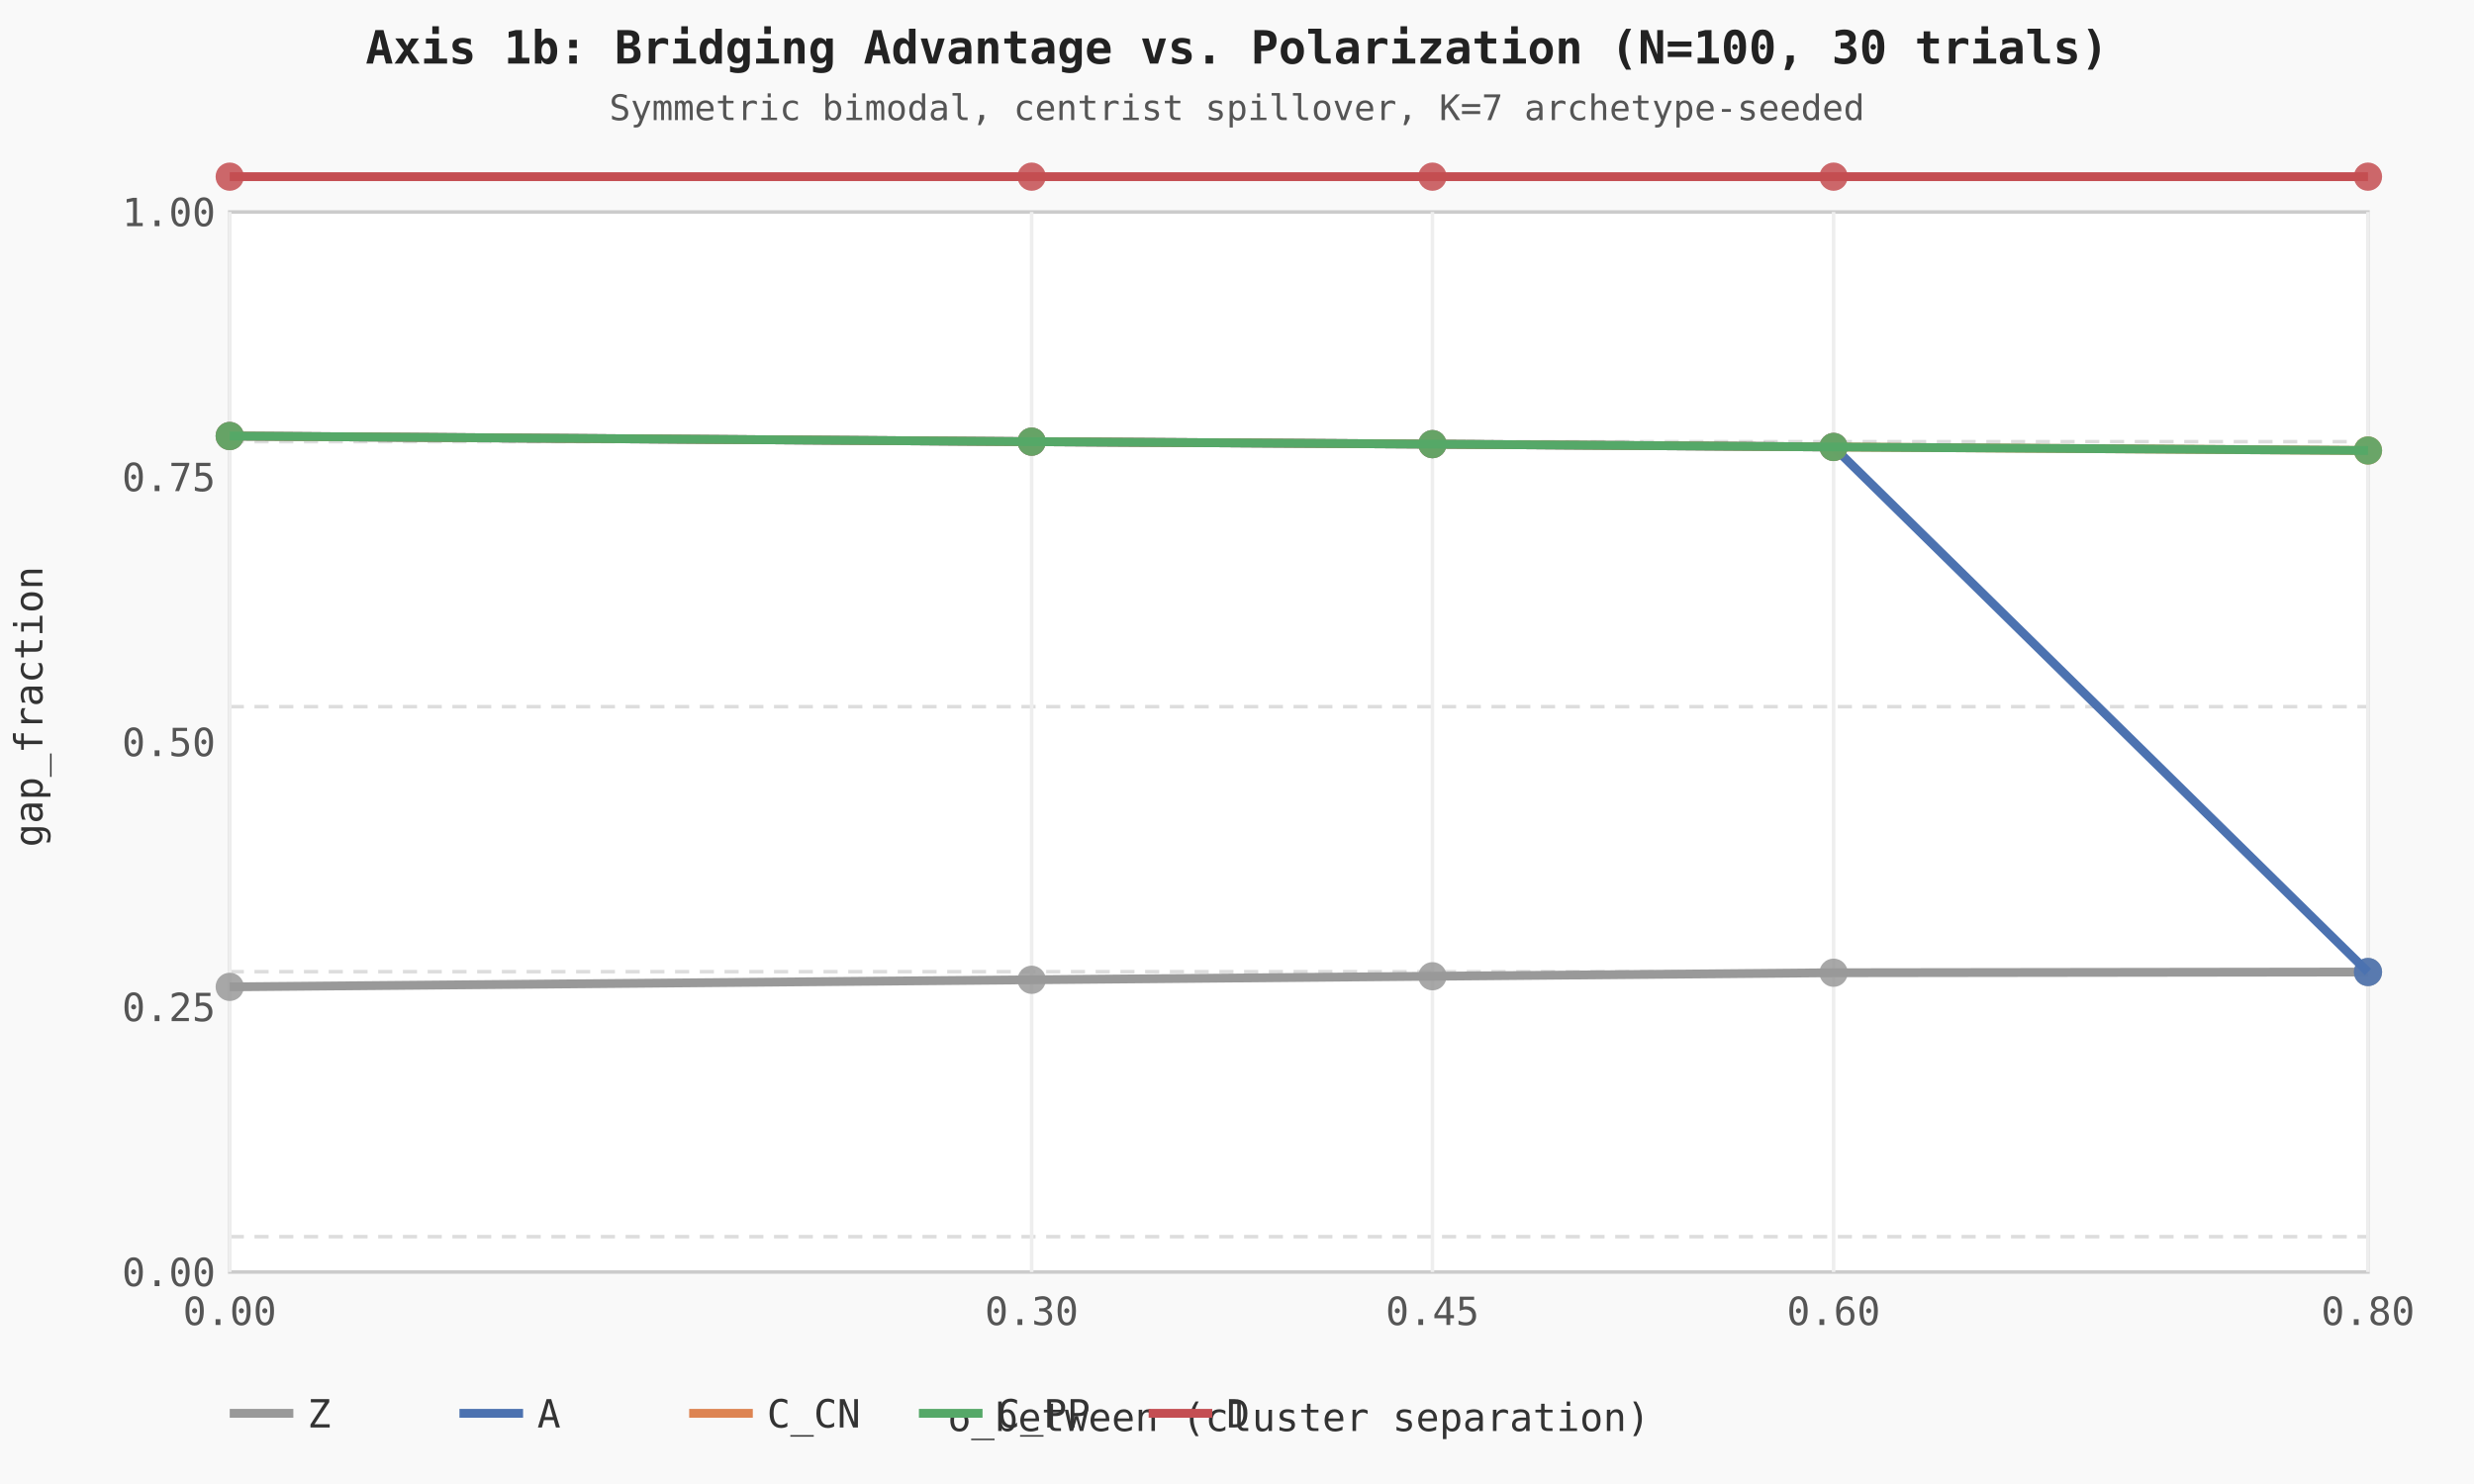
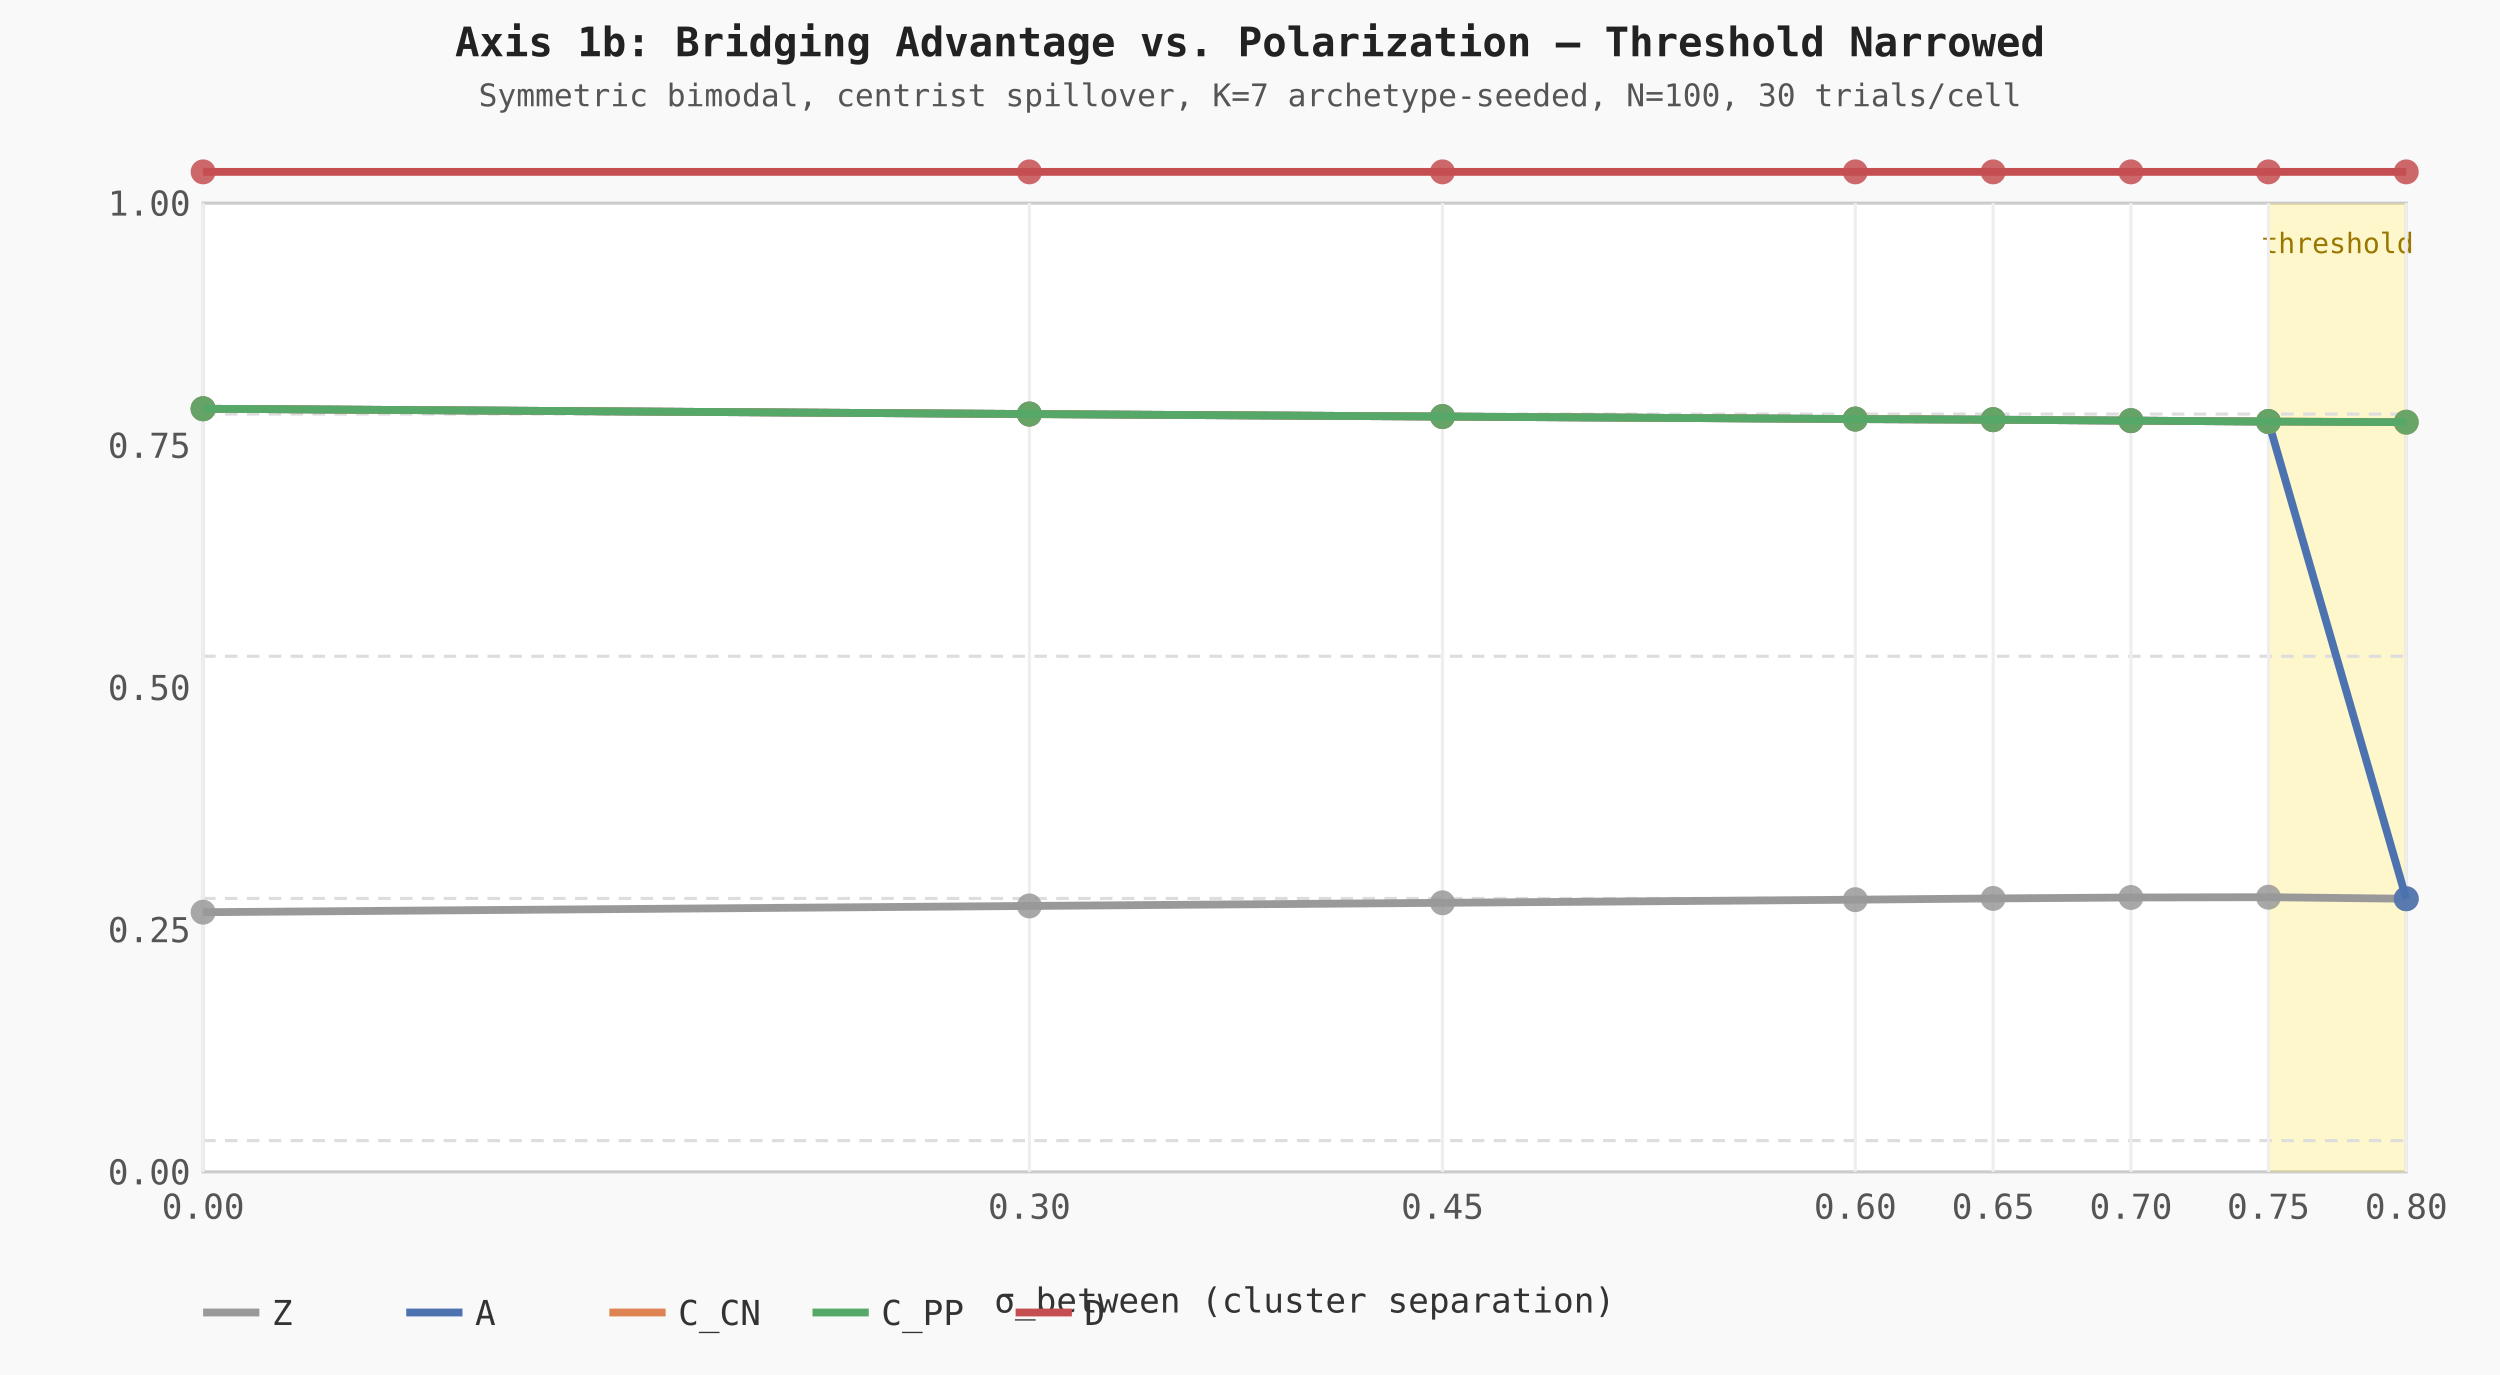
- <svg xmlns="http://www.w3.org/2000/svg" width="700" height="420" font-family="monospace" font-size="11">
-   <rect width="700" height="420" fill="#f9f9f9" />
-   <text x="350" y="18" text-anchor="middle" font-size="13" font-weight="bold" fill="#222">Axis 1b: Bridging Advantage vs. Polarization (N=100, 30 trials)</text>
-   <text x="350" y="34" text-anchor="middle" font-size="10" fill="#555">Symmetric bimodal, centrist spillover, K=7 archetype-seeded</text>
-   <rect x="65" y="60" width="605" height="300" fill="white" stroke="#ccc" stroke-width="1" />
-   <text x="367.5" y="405" text-anchor="middle" fill="#333">σ_between (cluster separation)</text>
-   <text x="12" y="200.0" text-anchor="middle" fill="#333" transform="rotate(-90,12,200.0)">gap_fraction</text>
-   <line x1="65" y1="350.0" x2="670" y2="350.0" stroke="#ddd" stroke-dasharray="4,3" />
-   <text x="61" y="364.0" text-anchor="end" fill="#555">0.00</text>
-   <line x1="65" y1="275.0" x2="670" y2="275.0" stroke="#ddd" stroke-dasharray="4,3" />
-   <text x="61" y="289.0" text-anchor="end" fill="#555">0.25</text>
-   <line x1="65" y1="200.0" x2="670" y2="200.0" stroke="#ddd" stroke-dasharray="4,3" />
-   <text x="61" y="214.0" text-anchor="end" fill="#555">0.50</text>
-   <line x1="65" y1="125.0" x2="670" y2="125.0" stroke="#ddd" stroke-dasharray="4,3" />
-   <text x="61" y="139.0" text-anchor="end" fill="#555">0.75</text>
-   <line x1="65" y1="50.0" x2="670" y2="50.0" stroke="#ddd" stroke-dasharray="4,3" />
-   <text x="61" y="64.0" text-anchor="end" fill="#555">1.00</text>
-   <line x1="65.0" y1="60" x2="65.0" y2="360" stroke="#eee" />
-   <text x="65.0" y="375" text-anchor="middle" fill="#555">0.00</text>
-   <line x1="291.9" y1="60" x2="291.9" y2="360" stroke="#eee" />
-   <text x="291.9" y="375" text-anchor="middle" fill="#555">0.30</text>
-   <line x1="405.3" y1="60" x2="405.3" y2="360" stroke="#eee" />
-   <text x="405.3" y="375" text-anchor="middle" fill="#555">0.45</text>
-   <line x1="518.8" y1="60" x2="518.8" y2="360" stroke="#eee" />
-   <text x="518.8" y="375" text-anchor="middle" fill="#555">0.60</text>
-   <line x1="670.0" y1="60" x2="670.0" y2="360" stroke="#eee" />
-   <text x="670.0" y="375" text-anchor="middle" fill="#555">0.80</text>
-   <path d="M 65.0,279.3 L 291.9,277.3 L 405.3,276.3 L 518.8,275.3 L 670.0,275.1" fill="none" stroke="#999" stroke-width="2.5" />
-   <circle cx="65.0" cy="279.3" r="4" fill="#999" fill-opacity="0.85" />
-   <circle cx="291.9" cy="277.3" r="4" fill="#999" fill-opacity="0.85" />
-   <circle cx="405.3" cy="276.3" r="4" fill="#999" fill-opacity="0.85" />
-   <circle cx="518.8" cy="275.3" r="4" fill="#999" fill-opacity="0.85" />
-   <circle cx="670.0" cy="275.1" r="4" fill="#999" fill-opacity="0.85" />
-   <path d="M 65.0,123.4 L 291.9,125.0 L 405.3,125.7 L 518.8,126.5 L 670.0,275.1" fill="none" stroke="#4C72B0" stroke-width="2.5" />
-   <circle cx="65.0" cy="123.4" r="4" fill="#4C72B0" fill-opacity="0.85" />
-   <circle cx="291.9" cy="125.0" r="4" fill="#4C72B0" fill-opacity="0.85" />
-   <circle cx="405.3" cy="125.7" r="4" fill="#4C72B0" fill-opacity="0.85" />
-   <circle cx="518.8" cy="126.5" r="4" fill="#4C72B0" fill-opacity="0.85" />
-   <circle cx="670.0" cy="275.1" r="4" fill="#4C72B0" fill-opacity="0.85" />
-   <path d="M 65.0,123.4 L 291.9,125.0 L 405.3,125.7 L 518.8,126.5 L 670.0,127.5" fill="none" stroke="#DD8452" stroke-width="2.5" />
-   <circle cx="65.0" cy="123.4" r="4" fill="#DD8452" fill-opacity="0.85" />
-   <circle cx="291.9" cy="125.0" r="4" fill="#DD8452" fill-opacity="0.85" />
-   <circle cx="405.3" cy="125.7" r="4" fill="#DD8452" fill-opacity="0.85" />
-   <circle cx="518.8" cy="126.5" r="4" fill="#DD8452" fill-opacity="0.85" />
-   <circle cx="670.0" cy="127.5" r="4" fill="#DD8452" fill-opacity="0.85" />
-   <path d="M 65.0,123.4 L 291.9,125.0 L 405.3,125.7 L 518.8,126.5 L 670.0,127.5" fill="none" stroke="#55A868" stroke-width="2.5" />
-   <circle cx="65.0" cy="123.4" r="4" fill="#55A868" fill-opacity="0.85" />
-   <circle cx="291.9" cy="125.0" r="4" fill="#55A868" fill-opacity="0.85" />
-   <circle cx="405.3" cy="125.7" r="4" fill="#55A868" fill-opacity="0.85" />
-   <circle cx="518.8" cy="126.5" r="4" fill="#55A868" fill-opacity="0.85" />
-   <circle cx="670.0" cy="127.5" r="4" fill="#55A868" fill-opacity="0.85" />
-   <path d="M 65.0,50.0 L 291.9,50.0 L 405.3,50.0 L 518.8,50.0 L 670.0,50.0" fill="none" stroke="#C44E52" stroke-width="2.5" />
-   <circle cx="65.0" cy="50.0" r="4" fill="#C44E52" fill-opacity="0.85" />
-   <circle cx="291.9" cy="50.0" r="4" fill="#C44E52" fill-opacity="0.85" />
-   <circle cx="405.3" cy="50.0" r="4" fill="#C44E52" fill-opacity="0.85" />
-   <circle cx="518.8" cy="50.0" r="4" fill="#C44E52" fill-opacity="0.85" />
-   <circle cx="670.0" cy="50.0" r="4" fill="#C44E52" fill-opacity="0.85" />
-   <line x1="65" y1="400" x2="83" y2="400" stroke="#999" stroke-width="2.5" />
-   <text x="87" y="404" fill="#333">Z</text>
-   <line x1="130" y1="400" x2="148" y2="400" stroke="#4C72B0" stroke-width="2.5" />
-   <text x="152" y="404" fill="#333">A</text>
-   <line x1="195" y1="400" x2="213" y2="400" stroke="#DD8452" stroke-width="2.5" />
-   <text x="217" y="404" fill="#333">C_CN</text>
-   <line x1="260" y1="400" x2="278" y2="400" stroke="#55A868" stroke-width="2.5" />
-   <text x="282" y="404" fill="#333">C_PP</text>
-   <line x1="325" y1="400" x2="343" y2="400" stroke="#C44E52" stroke-width="2.5" />
-   <text x="347" y="404" fill="#333">D</text>
+ <svg xmlns="http://www.w3.org/2000/svg" width="800" height="440" font-family="monospace" font-size="11">
+   <rect width="800" height="440" fill="#f9f9f9" />
+   <text x="400" y="18" text-anchor="middle" font-size="13" font-weight="bold" fill="#222">Axis 1b: Bridging Advantage vs. Polarization — Threshold Narrowed</text>
+   <text x="400" y="34" text-anchor="middle" font-size="10" fill="#555">Symmetric bimodal, centrist spillover, K=7 archetype-seeded, N=100, 30 trials/cell</text>
+   <rect x="65" y="65" width="705" height="310" fill="white" stroke="#ccc" stroke-width="1" />
+   <rect x="725.9" y="65" width="44.1" height="310" fill="#ffd70033" />
+   <text x="748.0" y="81" text-anchor="middle" fill="#997700" font-size="9">threshold</text>
+   <text x="417.5" y="420" text-anchor="middle" fill="#333">σ_between (cluster separation)</text>
+   <line x1="65" y1="365.0" x2="770" y2="365.0" stroke="#ddd" stroke-dasharray="4,3" />
+   <text x="61" y="379.0" text-anchor="end" fill="#555">0.00</text>
+   <line x1="65" y1="287.5" x2="770" y2="287.5" stroke="#ddd" stroke-dasharray="4,3" />
+   <text x="61" y="301.5" text-anchor="end" fill="#555">0.25</text>
+   <line x1="65" y1="210.0" x2="770" y2="210.0" stroke="#ddd" stroke-dasharray="4,3" />
+   <text x="61" y="224.0" text-anchor="end" fill="#555">0.50</text>
+   <line x1="65" y1="132.5" x2="770" y2="132.5" stroke="#ddd" stroke-dasharray="4,3" />
+   <text x="61" y="146.5" text-anchor="end" fill="#555">0.75</text>
+   <line x1="65" y1="55.0" x2="770" y2="55.0" stroke="#ddd" stroke-dasharray="4,3" />
+   <text x="61" y="69.0" text-anchor="end" fill="#555">1.00</text>
+   <line x1="65.0" y1="65" x2="65.0" y2="375" stroke="#eee" />
+   <text x="65.0" y="390" text-anchor="middle" fill="#555">0.00</text>
+   <line x1="329.4" y1="65" x2="329.4" y2="375" stroke="#eee" />
+   <text x="329.4" y="390" text-anchor="middle" fill="#555">0.30</text>
+   <line x1="461.6" y1="65" x2="461.6" y2="375" stroke="#eee" />
+   <text x="461.6" y="390" text-anchor="middle" fill="#555">0.45</text>
+   <line x1="593.7" y1="65" x2="593.7" y2="375" stroke="#eee" />
+   <text x="593.7" y="390" text-anchor="middle" fill="#555">0.60</text>
+   <line x1="637.8" y1="65" x2="637.8" y2="375" stroke="#eee" />
+   <text x="637.8" y="390" text-anchor="middle" fill="#555">0.65</text>
+   <line x1="681.9" y1="65" x2="681.9" y2="375" stroke="#eee" />
+   <text x="681.9" y="390" text-anchor="middle" fill="#555">0.70</text>
+   <line x1="725.9" y1="65" x2="725.9" y2="375" stroke="#eee" />
+   <text x="725.9" y="390" text-anchor="middle" fill="#555">0.75</text>
+   <line x1="770.0" y1="65" x2="770.0" y2="375" stroke="#eee" />
+   <text x="770.0" y="390" text-anchor="middle" fill="#555">0.80</text>
+   <path d="M 65.0,291.9 L 329.4,289.9 L 461.6,288.9 L 593.7,287.9 L 637.8,287.5 L 681.9,287.2 L 725.9,287.1 L 770.0,287.6" fill="none" stroke="#999" stroke-width="2.5" />
+   <circle cx="65.0" cy="291.9" r="4" fill="#999" fill-opacity="0.85" />
+   <circle cx="329.4" cy="289.9" r="4" fill="#999" fill-opacity="0.85" />
+   <circle cx="461.6" cy="288.9" r="4" fill="#999" fill-opacity="0.85" />
+   <circle cx="593.7" cy="287.9" r="4" fill="#999" fill-opacity="0.85" />
+   <circle cx="637.8" cy="287.5" r="4" fill="#999" fill-opacity="0.85" />
+   <circle cx="681.9" cy="287.2" r="4" fill="#999" fill-opacity="0.85" />
+   <circle cx="725.9" cy="287.1" r="4" fill="#999" fill-opacity="0.85" />
+   <circle cx="770.0" cy="287.6" r="4" fill="#999" fill-opacity="0.85" />
+   <path d="M 65.0,130.8 L 329.4,132.5 L 461.6,133.3 L 593.7,134.1 L 637.8,134.3 L 681.9,134.6 L 725.9,134.9 L 770.0,287.6" fill="none" stroke="#4C72B0" stroke-width="2.5" />
+   <circle cx="65.0" cy="130.8" r="4" fill="#4C72B0" fill-opacity="0.85" />
+   <circle cx="329.4" cy="132.5" r="4" fill="#4C72B0" fill-opacity="0.85" />
+   <circle cx="461.6" cy="133.3" r="4" fill="#4C72B0" fill-opacity="0.85" />
+   <circle cx="593.7" cy="134.1" r="4" fill="#4C72B0" fill-opacity="0.85" />
+   <circle cx="637.8" cy="134.3" r="4" fill="#4C72B0" fill-opacity="0.85" />
+   <circle cx="681.9" cy="134.6" r="4" fill="#4C72B0" fill-opacity="0.85" />
+   <circle cx="725.9" cy="134.9" r="4" fill="#4C72B0" fill-opacity="0.85" />
+   <circle cx="770.0" cy="287.6" r="4" fill="#4C72B0" fill-opacity="0.85" />
+   <path d="M 65.0,130.8 L 329.4,132.5 L 461.6,133.3 L 593.7,134.1 L 637.8,134.3 L 681.9,134.6 L 725.9,134.9 L 770.0,135.1" fill="none" stroke="#DD8452" stroke-width="2.5" />
+   <circle cx="65.0" cy="130.8" r="4" fill="#DD8452" fill-opacity="0.85" />
+   <circle cx="329.4" cy="132.5" r="4" fill="#DD8452" fill-opacity="0.85" />
+   <circle cx="461.6" cy="133.3" r="4" fill="#DD8452" fill-opacity="0.85" />
+   <circle cx="593.7" cy="134.1" r="4" fill="#DD8452" fill-opacity="0.85" />
+   <circle cx="637.8" cy="134.3" r="4" fill="#DD8452" fill-opacity="0.85" />
+   <circle cx="681.9" cy="134.6" r="4" fill="#DD8452" fill-opacity="0.85" />
+   <circle cx="725.9" cy="134.9" r="4" fill="#DD8452" fill-opacity="0.85" />
+   <circle cx="770.0" cy="135.1" r="4" fill="#DD8452" fill-opacity="0.85" />
+   <path d="M 65.0,130.8 L 329.4,132.5 L 461.6,133.3 L 593.7,134.1 L 637.8,134.3 L 681.9,134.6 L 725.9,134.9 L 770.0,135.1" fill="none" stroke="#55A868" stroke-width="2.5" />
+   <circle cx="65.0" cy="130.8" r="4" fill="#55A868" fill-opacity="0.85" />
+   <circle cx="329.4" cy="132.5" r="4" fill="#55A868" fill-opacity="0.85" />
+   <circle cx="461.6" cy="133.3" r="4" fill="#55A868" fill-opacity="0.85" />
+   <circle cx="593.7" cy="134.1" r="4" fill="#55A868" fill-opacity="0.85" />
+   <circle cx="637.8" cy="134.3" r="4" fill="#55A868" fill-opacity="0.85" />
+   <circle cx="681.9" cy="134.6" r="4" fill="#55A868" fill-opacity="0.85" />
+   <circle cx="725.9" cy="134.9" r="4" fill="#55A868" fill-opacity="0.85" />
+   <circle cx="770.0" cy="135.1" r="4" fill="#55A868" fill-opacity="0.85" />
+   <path d="M 65.0,55.0 L 329.4,55.0 L 461.6,55.0 L 593.7,55.0 L 637.8,55.0 L 681.9,55.0 L 725.9,55.0 L 770.0,55.0" fill="none" stroke="#C44E52" stroke-width="2.5" />
+   <circle cx="65.0" cy="55.0" r="4" fill="#C44E52" fill-opacity="0.85" />
+   <circle cx="329.4" cy="55.0" r="4" fill="#C44E52" fill-opacity="0.85" />
+   <circle cx="461.6" cy="55.0" r="4" fill="#C44E52" fill-opacity="0.85" />
+   <circle cx="593.7" cy="55.0" r="4" fill="#C44E52" fill-opacity="0.85" />
+   <circle cx="637.8" cy="55.0" r="4" fill="#C44E52" fill-opacity="0.85" />
+   <circle cx="681.9" cy="55.0" r="4" fill="#C44E52" fill-opacity="0.85" />
+   <circle cx="725.9" cy="55.0" r="4" fill="#C44E52" fill-opacity="0.85" />
+   <circle cx="770.0" cy="55.0" r="4" fill="#C44E52" fill-opacity="0.85" />
+   <line x1="65" y1="420" x2="83" y2="420" stroke="#999" stroke-width="2.5" />
+   <text x="87" y="424" fill="#333">Z</text>
+   <line x1="130" y1="420" x2="148" y2="420" stroke="#4C72B0" stroke-width="2.5" />
+   <text x="152" y="424" fill="#333">A</text>
+   <line x1="195" y1="420" x2="213" y2="420" stroke="#DD8452" stroke-width="2.5" />
+   <text x="217" y="424" fill="#333">C_CN</text>
+   <line x1="260" y1="420" x2="278" y2="420" stroke="#55A868" stroke-width="2.5" />
+   <text x="282" y="424" fill="#333">C_PP</text>
+   <line x1="325" y1="420" x2="343" y2="420" stroke="#C44E52" stroke-width="2.5" />
+   <text x="347" y="424" fill="#333">D</text>
</svg>
